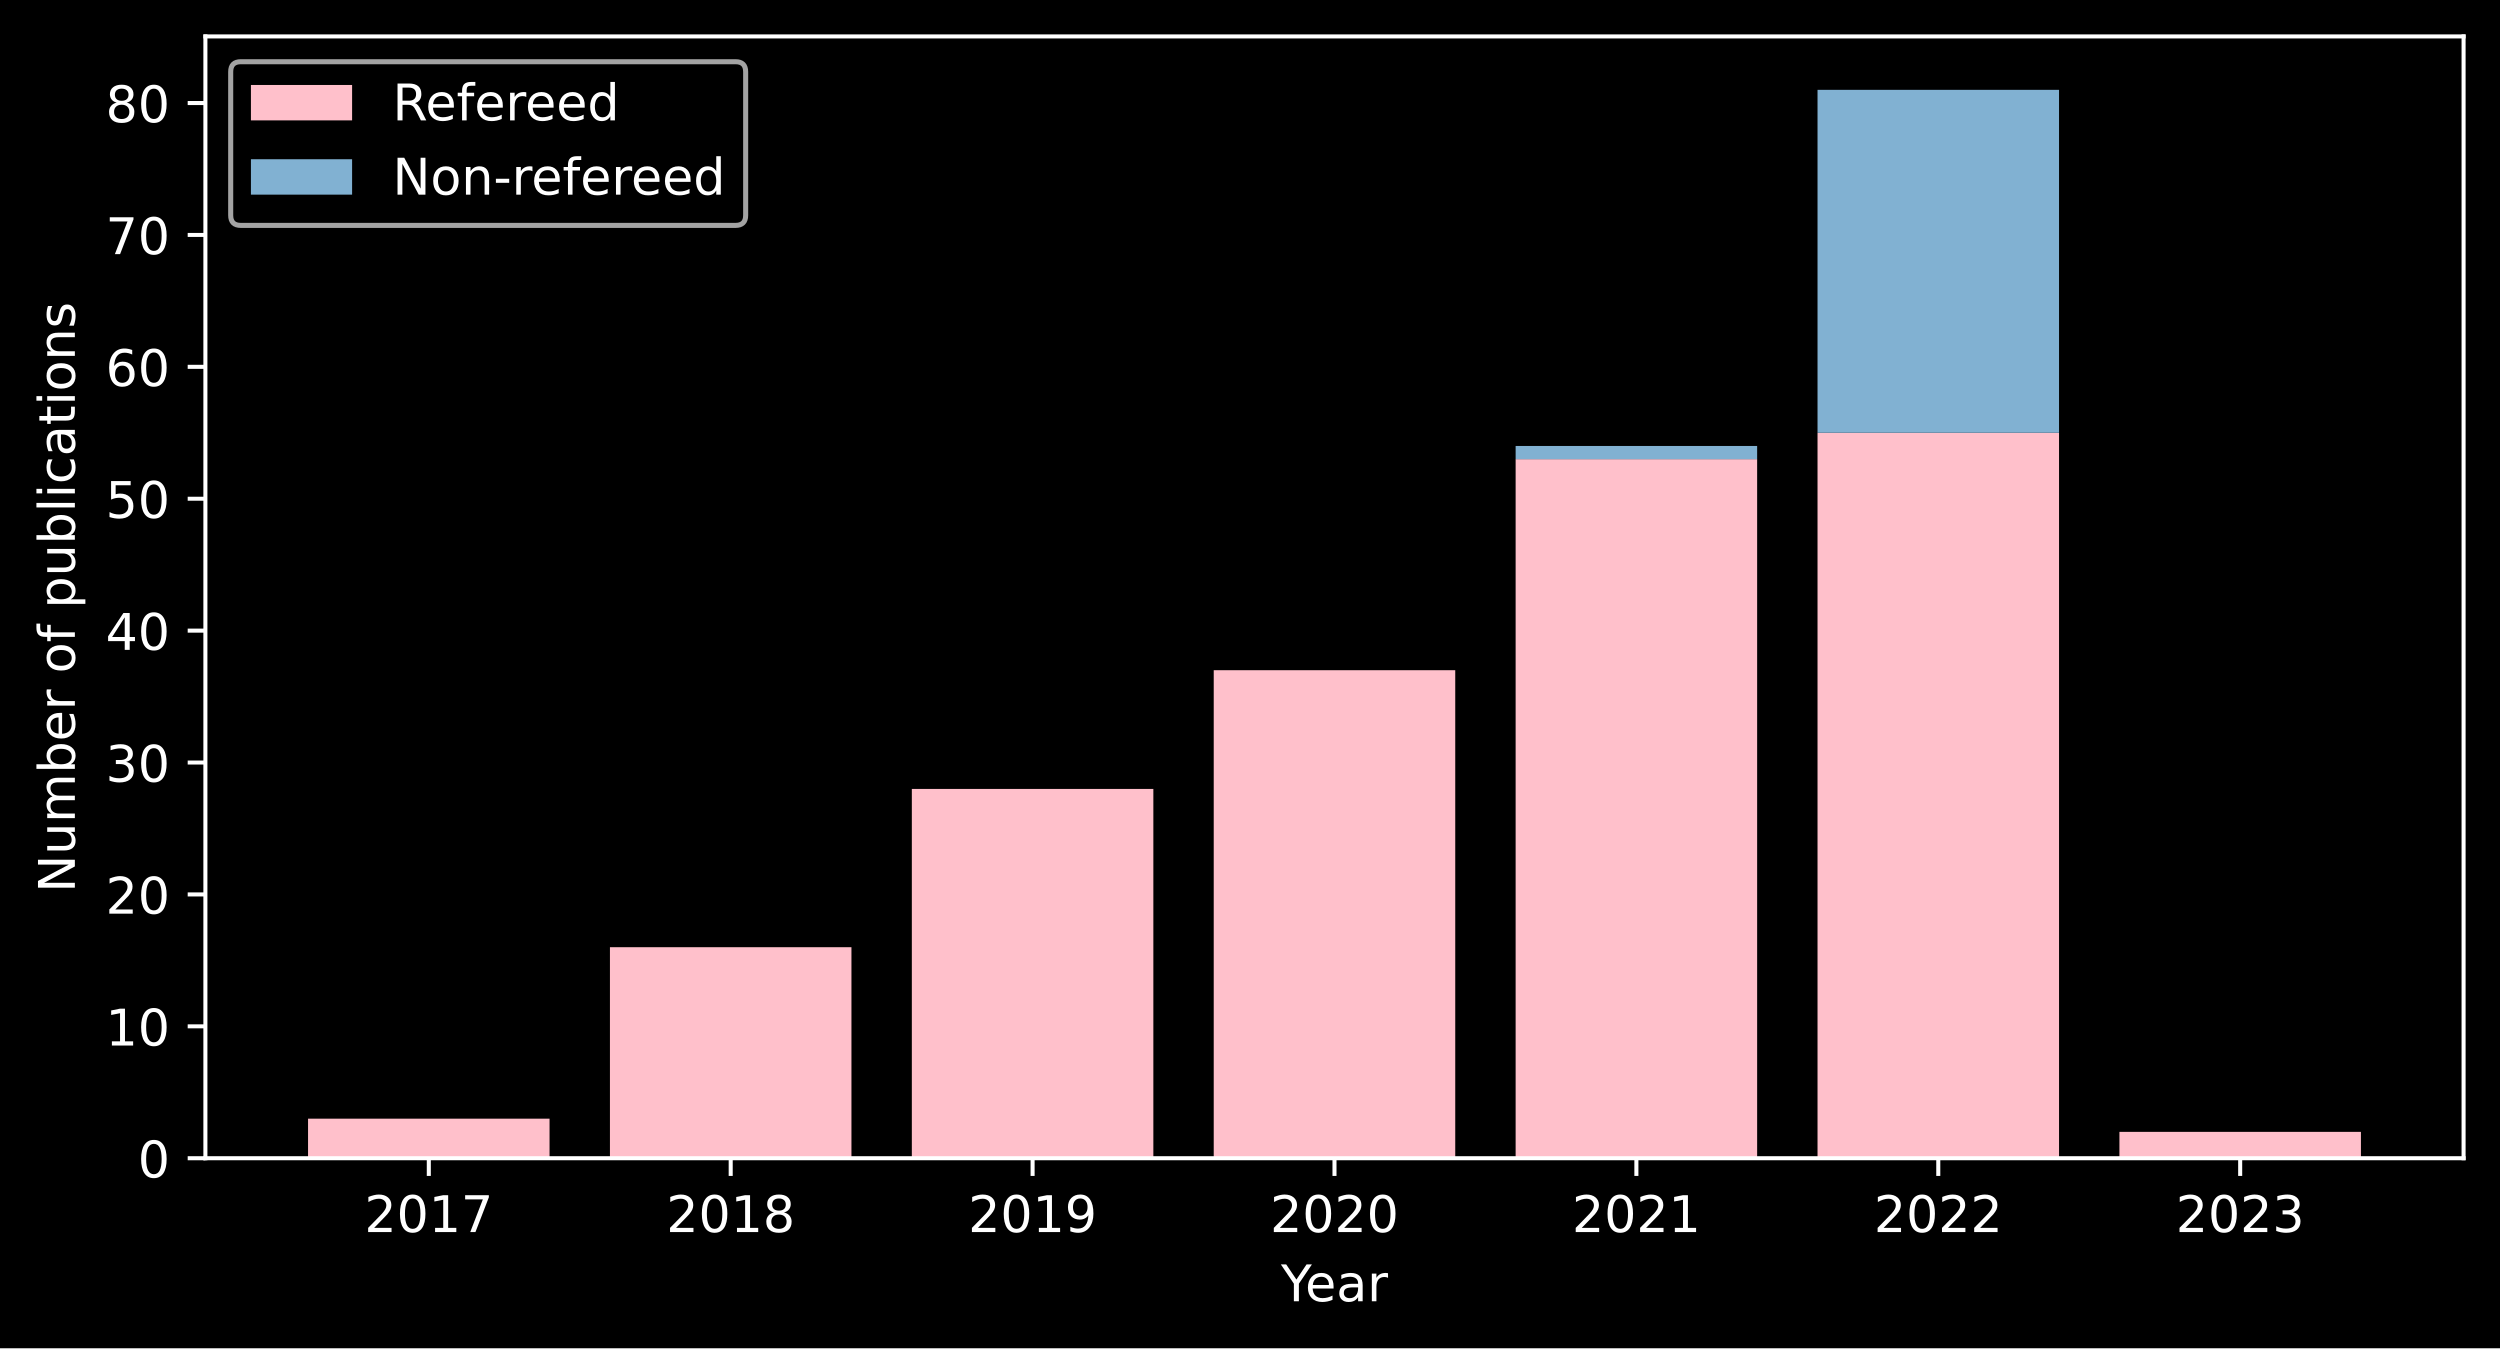
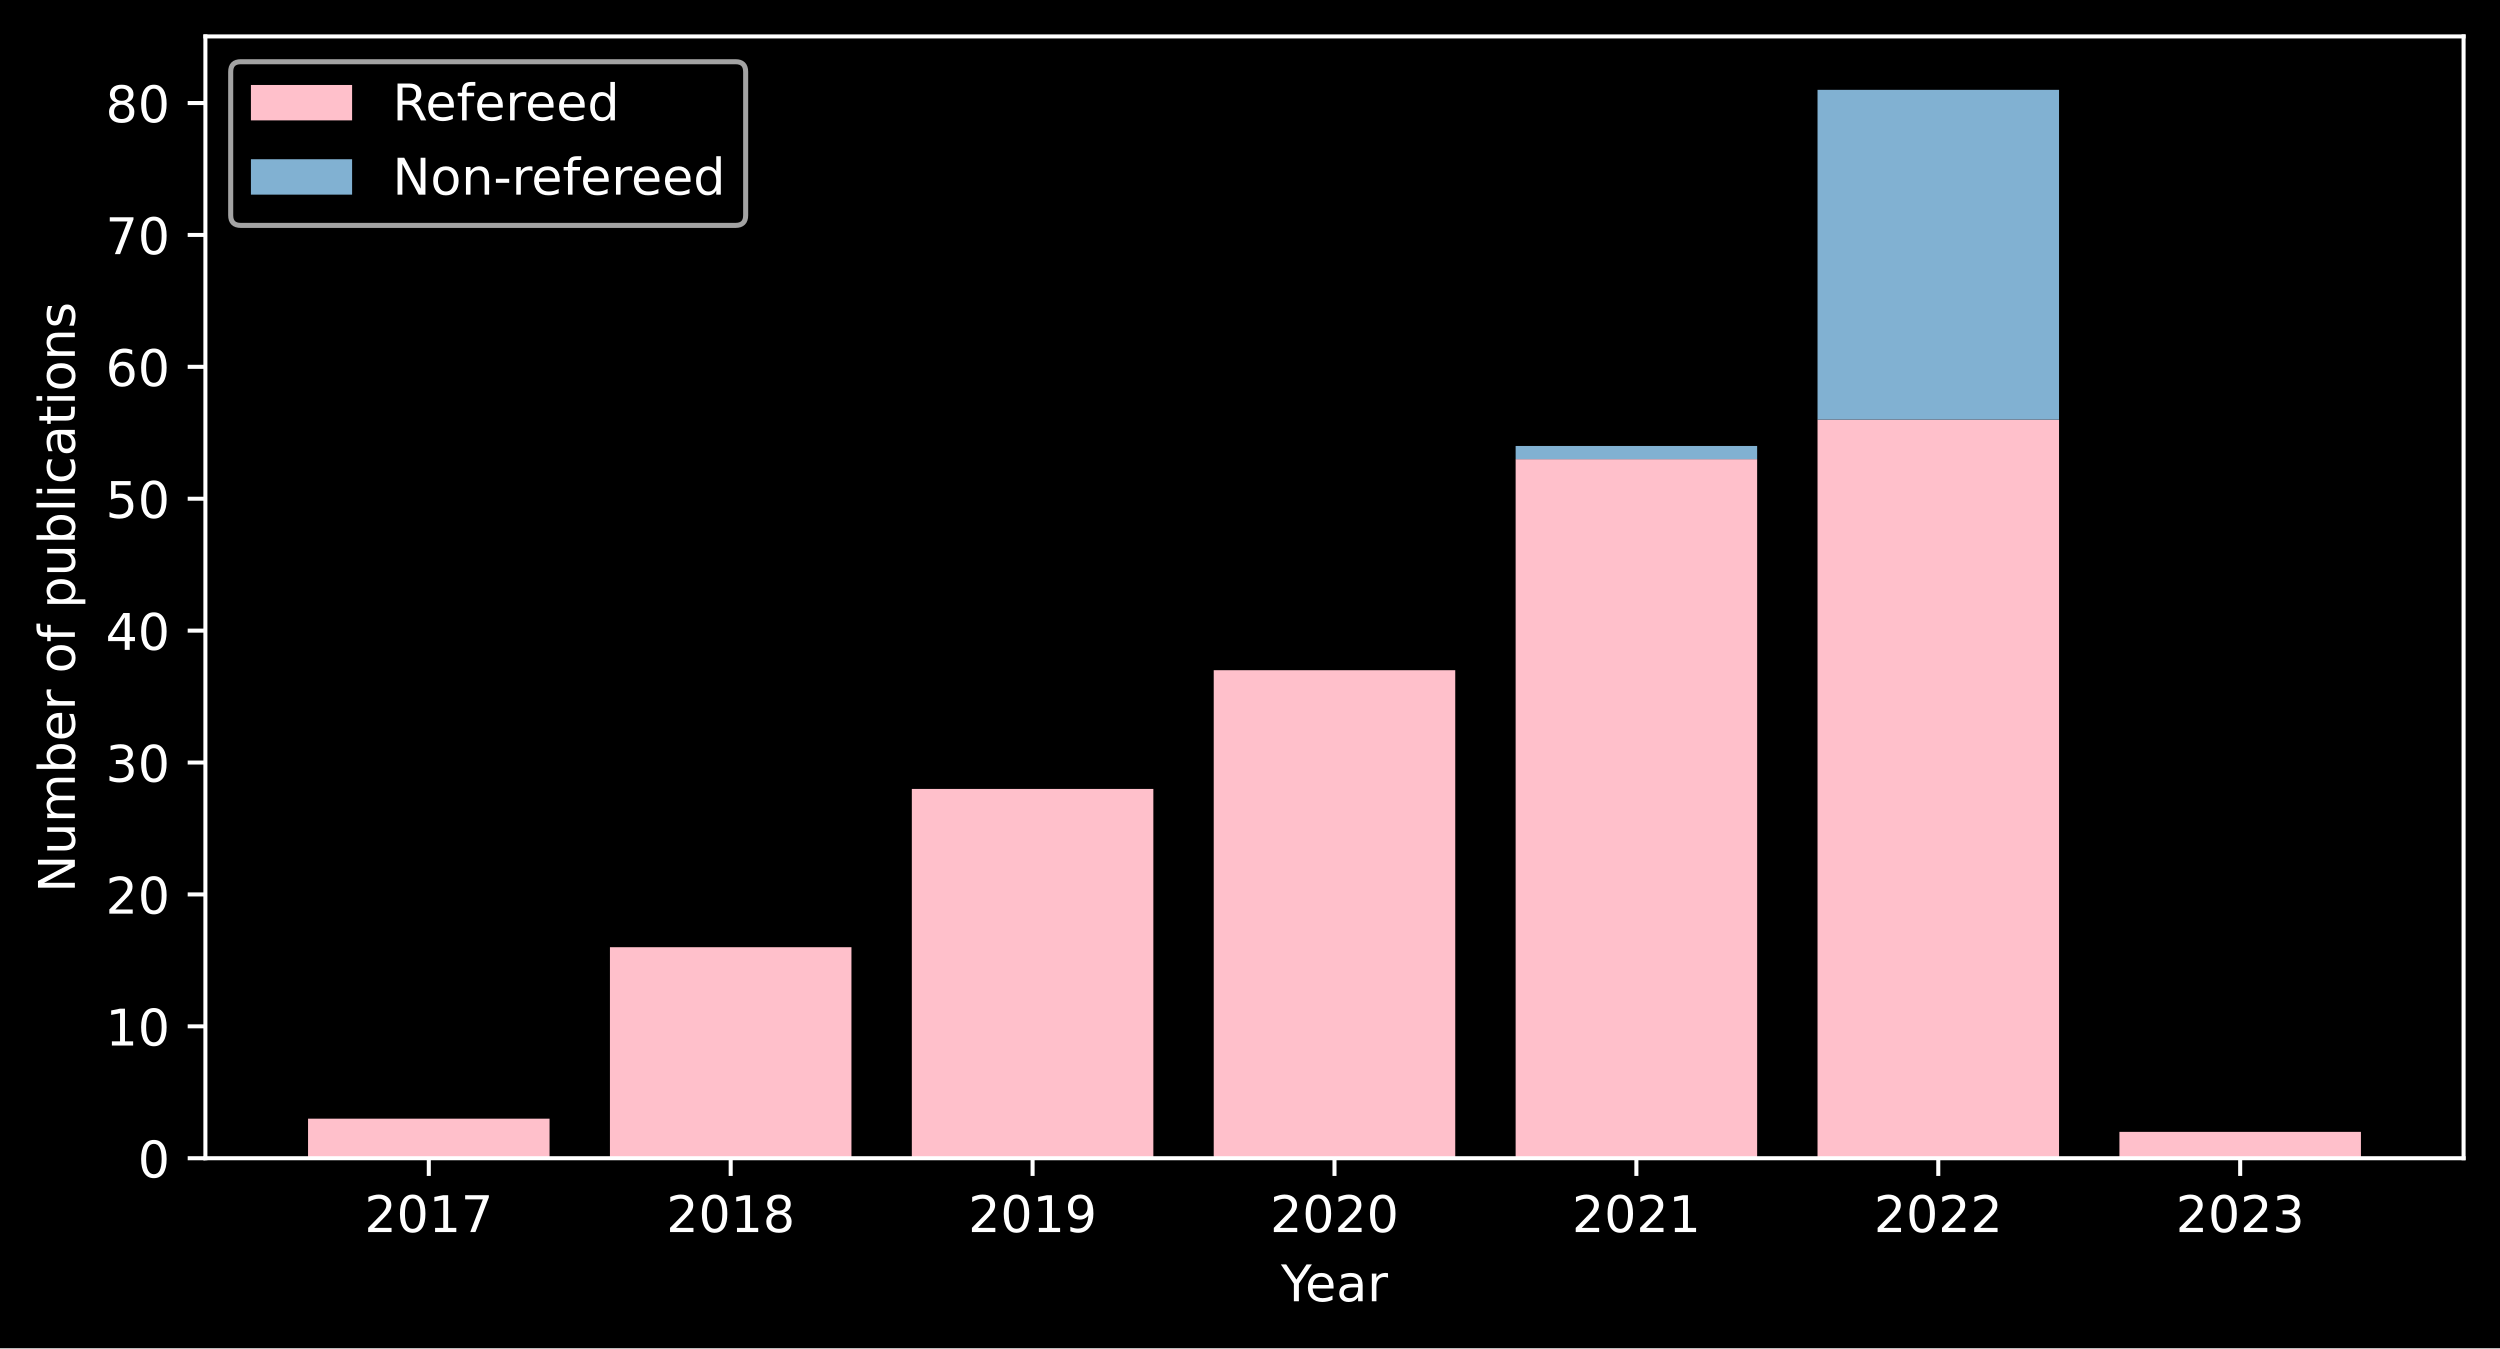
<svg xmlns="http://www.w3.org/2000/svg" xmlns:xlink="http://www.w3.org/1999/xlink" width="494.203pt" height="266.516pt" viewBox="0 0 494.203 266.516" version="1.1">
  <defs>
    <style type="text/css">*{stroke-linejoin: round; stroke-linecap: butt}</style>
  </defs>
  <g id="figure_1">
    <g id="patch_1">
      <path d="M 0 266.516  L 494.203 266.516  L 494.203 0  L 0 0  z " />
    </g>
    <g id="axes_1">
      <g id="patch_2">
        <path d="M 40.603 228.96  L 487.003 228.96  L 487.003 7.2  L 40.603 7.2  z " />
      </g>
      <g id="patch_3">
-         <path d="M 418.969 228.96  L 466.712 228.96  L 466.712 223.745  L 418.969 223.745  z " clip-path="url(#pea9902e51a)" style="fill: #ffc0cb" />
+         <path d="M 418.969 228.96  L 466.712 228.96  L 466.712 223.745  L 418.969 223.745  z " clip-path="url(#p538fa341fb)" style="fill: #ffc0cb" />
      </g>
      <g id="patch_4">
-         <path d="M 359.29 228.96  L 407.033 228.96  L 407.033 85.553  L 359.29 85.553  z " clip-path="url(#pea9902e51a)" style="fill: #ffc0cb" />
+         <path d="M 359.29 228.96  L 407.033 228.96  L 407.033 82.945  L 359.29 82.945  z " clip-path="url(#p538fa341fb)" style="fill: #ffc0cb" />
      </g>
      <g id="patch_5">
-         <path d="M 299.611 228.96  L 347.354 228.96  L 347.354 90.767  L 299.611 90.767  z " clip-path="url(#pea9902e51a)" style="fill: #ffc0cb" />
+         <path d="M 299.611 228.96  L 347.354 228.96  L 347.354 90.767  L 299.611 90.767  z " clip-path="url(#p538fa341fb)" style="fill: #ffc0cb" />
      </g>
      <g id="patch_6">
-         <path d="M 239.931 228.96  L 287.675 228.96  L 287.675 132.486  L 239.931 132.486  z " clip-path="url(#pea9902e51a)" style="fill: #ffc0cb" />
+         <path d="M 239.931 228.96  L 287.675 228.96  L 287.675 132.486  L 239.931 132.486  z " clip-path="url(#p538fa341fb)" style="fill: #ffc0cb" />
      </g>
      <g id="patch_7">
-         <path d="M 180.252 228.96  L 227.996 228.96  L 227.996 155.953  L 180.252 155.953  z " clip-path="url(#pea9902e51a)" style="fill: #ffc0cb" />
+         <path d="M 180.252 228.96  L 227.996 228.96  L 227.996 155.953  L 180.252 155.953  z " clip-path="url(#p538fa341fb)" style="fill: #ffc0cb" />
      </g>
      <g id="patch_8">
-         <path d="M 120.573 228.96  L 168.316 228.96  L 168.316 187.241  L 120.573 187.241  z " clip-path="url(#pea9902e51a)" style="fill: #ffc0cb" />
+         <path d="M 120.573 228.96  L 168.316 228.96  L 168.316 187.241  L 120.573 187.241  z " clip-path="url(#p538fa341fb)" style="fill: #ffc0cb" />
      </g>
      <g id="patch_9">
-         <path d="M 60.894 228.96  L 108.637 228.96  L 108.637 221.138  L 60.894 221.138  z " clip-path="url(#pea9902e51a)" style="fill: #ffc0cb" />
+         <path d="M 60.894 228.96  L 108.637 228.96  L 108.637 221.138  L 60.894 221.138  z " clip-path="url(#p538fa341fb)" style="fill: #ffc0cb" />
      </g>
      <g id="patch_10">
-         <path d="M 418.969 223.745  L 466.712 223.745  L 466.712 223.745  L 418.969 223.745  z " clip-path="url(#pea9902e51a)" style="fill: #81b1d2" />
+         <path d="M 418.969 223.745  L 466.712 223.745  L 466.712 223.745  L 418.969 223.745  z " clip-path="url(#p538fa341fb)" style="fill: #81b1d2" />
      </g>
      <g id="patch_11">
-         <path d="M 359.29 85.553  L 407.033 85.553  L 407.033 17.76  L 359.29 17.76  z " clip-path="url(#pea9902e51a)" style="fill: #81b1d2" />
+         <path d="M 359.29 82.945  L 407.033 82.945  L 407.033 17.76  L 359.29 17.76  z " clip-path="url(#p538fa341fb)" style="fill: #81b1d2" />
      </g>
      <g id="patch_12">
-         <path d="M 299.611 90.767  L 347.354 90.767  L 347.354 88.16  L 299.611 88.16  z " clip-path="url(#pea9902e51a)" style="fill: #81b1d2" />
+         <path d="M 299.611 90.767  L 347.354 90.767  L 347.354 88.16  L 299.611 88.16  z " clip-path="url(#p538fa341fb)" style="fill: #81b1d2" />
      </g>
      <g id="patch_13">
-         <path d="M 239.931 132.486  L 287.675 132.486  L 287.675 132.486  L 239.931 132.486  z " clip-path="url(#pea9902e51a)" style="fill: #81b1d2" />
+         <path d="M 239.931 132.486  L 287.675 132.486  L 287.675 132.486  L 239.931 132.486  z " clip-path="url(#p538fa341fb)" style="fill: #81b1d2" />
      </g>
      <g id="patch_14">
-         <path d="M 180.252 155.953  L 227.996 155.953  L 227.996 155.953  L 180.252 155.953  z " clip-path="url(#pea9902e51a)" style="fill: #81b1d2" />
+         <path d="M 180.252 155.953  L 227.996 155.953  L 227.996 155.953  L 180.252 155.953  z " clip-path="url(#p538fa341fb)" style="fill: #81b1d2" />
      </g>
      <g id="patch_15">
-         <path d="M 120.573 187.241  L 168.316 187.241  L 168.316 187.241  L 120.573 187.241  z " clip-path="url(#pea9902e51a)" style="fill: #81b1d2" />
+         <path d="M 120.573 187.241  L 168.316 187.241  L 168.316 187.241  L 120.573 187.241  z " clip-path="url(#p538fa341fb)" style="fill: #81b1d2" />
      </g>
      <g id="patch_16">
-         <path d="M 60.894 221.138  L 108.637 221.138  L 108.637 221.138  L 60.894 221.138  z " clip-path="url(#pea9902e51a)" style="fill: #81b1d2" />
+         <path d="M 60.894 221.138  L 108.637 221.138  L 108.637 221.138  L 60.894 221.138  z " clip-path="url(#p538fa341fb)" style="fill: #81b1d2" />
      </g>
      <g id="matplotlib.axis_1">
        <g id="xtick_1">
          <g id="line2d_1">
            <defs>
-               <path id="mae01927644" d="M 0 0  L 0 3.5  " style="stroke: #ffffff; stroke-width: 0.8" />
-             </defs>
-             <g>
-               <use xlink:href="#mae01927644" x="442.841" y="228.96" style="fill: #ffffff; stroke: #ffffff; stroke-width: 0.8" />
+               <path id="m6d3c8de618" d="M 0 0  L 0 3.5  " style="stroke: #ffffff; stroke-width: 0.8" />
+             </defs>
+             <g>
+               <use xlink:href="#m6d3c8de618" x="442.841" y="228.96" style="fill: #ffffff; stroke: #ffffff; stroke-width: 0.8" />
            </g>
          </g>
          <g id="text_1">
            <g style="fill: #ffffff" transform="translate(430.1156 243.5584) scale(0.1 -0.1)">
              <defs>
                <path id="DejaVuSans-32" d="M 1228 531  L 3431 531  L 3431 0  L 469 0  L 469 531  Q 828 903 1448 1529  Q 2069 2156 2228 2338  Q 2531 2678 2651 2914  Q 2772 3150 2772 3378  Q 2772 3750 2511 3984  Q 2250 4219 1831 4219  Q 1534 4219 1204 4116  Q 875 4013 500 3803  L 500 4441  Q 881 4594 1212 4672  Q 1544 4750 1819 4750  Q 2544 4750 2975 4387  Q 3406 4025 3406 3419  Q 3406 3131 3298 2873  Q 3191 2616 2906 2266  Q 2828 2175 2409 1742  Q 1991 1309 1228 531  z " transform="scale(0.015625)" />
                <path id="DejaVuSans-30" d="M 2034 4250  Q 1547 4250 1301 3770  Q 1056 3291 1056 2328  Q 1056 1369 1301 889  Q 1547 409 2034 409  Q 2525 409 2770 889  Q 3016 1369 3016 2328  Q 3016 3291 2770 3770  Q 2525 4250 2034 4250  z M 2034 4750  Q 2819 4750 3233 4129  Q 3647 3509 3647 2328  Q 3647 1150 3233 529  Q 2819 -91 2034 -91  Q 1250 -91 836 529  Q 422 1150 422 2328  Q 422 3509 836 4129  Q 1250 4750 2034 4750  z " transform="scale(0.015625)" />
                <path id="DejaVuSans-33" d="M 2597 2516  Q 3050 2419 3304 2112  Q 3559 1806 3559 1356  Q 3559 666 3084 287  Q 2609 -91 1734 -91  Q 1441 -91 1130 -33  Q 819 25 488 141  L 488 750  Q 750 597 1062 519  Q 1375 441 1716 441  Q 2309 441 2620 675  Q 2931 909 2931 1356  Q 2931 1769 2642 2001  Q 2353 2234 1838 2234  L 1294 2234  L 1294 2753  L 1863 2753  Q 2328 2753 2575 2939  Q 2822 3125 2822 3475  Q 2822 3834 2567 4026  Q 2313 4219 1838 4219  Q 1578 4219 1281 4162  Q 984 4106 628 3988  L 628 4550  Q 988 4650 1302 4700  Q 1616 4750 1894 4750  Q 2613 4750 3031 4423  Q 3450 4097 3450 3541  Q 3450 3153 3228 2886  Q 3006 2619 2597 2516  z " transform="scale(0.015625)" />
              </defs>
              <use xlink:href="#DejaVuSans-32" />
              <use xlink:href="#DejaVuSans-30" x="63.623" />
              <use xlink:href="#DejaVuSans-32" x="127.246" />
              <use xlink:href="#DejaVuSans-33" x="190.869" />
            </g>
          </g>
        </g>
        <g id="xtick_2">
          <g id="line2d_2">
            <g>
-               <use xlink:href="#mae01927644" x="383.161" y="228.96" style="fill: #ffffff; stroke: #ffffff; stroke-width: 0.8" />
+               <use xlink:href="#m6d3c8de618" x="383.161" y="228.96" style="fill: #ffffff; stroke: #ffffff; stroke-width: 0.8" />
            </g>
          </g>
          <g id="text_2">
            <g style="fill: #ffffff" transform="translate(370.4364 243.5584) scale(0.1 -0.1)">
              <use xlink:href="#DejaVuSans-32" />
              <use xlink:href="#DejaVuSans-30" x="63.623" />
              <use xlink:href="#DejaVuSans-32" x="127.246" />
              <use xlink:href="#DejaVuSans-32" x="190.869" />
            </g>
          </g>
        </g>
        <g id="xtick_3">
          <g id="line2d_3">
            <g>
-               <use xlink:href="#mae01927644" x="323.482" y="228.96" style="fill: #ffffff; stroke: #ffffff; stroke-width: 0.8" />
+               <use xlink:href="#m6d3c8de618" x="323.482" y="228.96" style="fill: #ffffff; stroke: #ffffff; stroke-width: 0.8" />
            </g>
          </g>
          <g id="text_3">
            <g style="fill: #ffffff" transform="translate(310.7573 243.5584) scale(0.1 -0.1)">
              <defs>
                <path id="DejaVuSans-31" d="M 794 531  L 1825 531  L 1825 4091  L 703 3866  L 703 4441  L 1819 4666  L 2450 4666  L 2450 531  L 3481 531  L 3481 0  L 794 0  L 794 531  z " transform="scale(0.015625)" />
              </defs>
              <use xlink:href="#DejaVuSans-32" />
              <use xlink:href="#DejaVuSans-30" x="63.623" />
              <use xlink:href="#DejaVuSans-32" x="127.246" />
              <use xlink:href="#DejaVuSans-31" x="190.869" />
            </g>
          </g>
        </g>
        <g id="xtick_4">
          <g id="line2d_4">
            <g>
-               <use xlink:href="#mae01927644" x="263.803" y="228.96" style="fill: #ffffff; stroke: #ffffff; stroke-width: 0.8" />
+               <use xlink:href="#m6d3c8de618" x="263.803" y="228.96" style="fill: #ffffff; stroke: #ffffff; stroke-width: 0.8" />
            </g>
          </g>
          <g id="text_4">
            <g style="fill: #ffffff" transform="translate(251.0781 243.5584) scale(0.1 -0.1)">
              <use xlink:href="#DejaVuSans-32" />
              <use xlink:href="#DejaVuSans-30" x="63.623" />
              <use xlink:href="#DejaVuSans-32" x="127.246" />
              <use xlink:href="#DejaVuSans-30" x="190.869" />
            </g>
          </g>
        </g>
        <g id="xtick_5">
          <g id="line2d_5">
            <g>
-               <use xlink:href="#mae01927644" x="204.124" y="228.96" style="fill: #ffffff; stroke: #ffffff; stroke-width: 0.8" />
+               <use xlink:href="#m6d3c8de618" x="204.124" y="228.96" style="fill: #ffffff; stroke: #ffffff; stroke-width: 0.8" />
            </g>
          </g>
          <g id="text_5">
            <g style="fill: #ffffff" transform="translate(191.399 243.5584) scale(0.1 -0.1)">
              <defs>
                <path id="DejaVuSans-39" d="M 703 97  L 703 672  Q 941 559 1184 500  Q 1428 441 1663 441  Q 2288 441 2617 861  Q 2947 1281 2994 2138  Q 2813 1869 2534 1725  Q 2256 1581 1919 1581  Q 1219 1581 811 2004  Q 403 2428 403 3163  Q 403 3881 828 4315  Q 1253 4750 1959 4750  Q 2769 4750 3195 4129  Q 3622 3509 3622 2328  Q 3622 1225 3098 567  Q 2575 -91 1691 -91  Q 1453 -91 1209 -44  Q 966 3 703 97  z M 1959 2075  Q 2384 2075 2632 2365  Q 2881 2656 2881 3163  Q 2881 3666 2632 3958  Q 2384 4250 1959 4250  Q 1534 4250 1286 3958  Q 1038 3666 1038 3163  Q 1038 2656 1286 2365  Q 1534 2075 1959 2075  z " transform="scale(0.015625)" />
              </defs>
              <use xlink:href="#DejaVuSans-32" />
              <use xlink:href="#DejaVuSans-30" x="63.623" />
              <use xlink:href="#DejaVuSans-31" x="127.246" />
              <use xlink:href="#DejaVuSans-39" x="190.869" />
            </g>
          </g>
        </g>
        <g id="xtick_6">
          <g id="line2d_6">
            <g>
-               <use xlink:href="#mae01927644" x="144.445" y="228.96" style="fill: #ffffff; stroke: #ffffff; stroke-width: 0.8" />
+               <use xlink:href="#m6d3c8de618" x="144.445" y="228.96" style="fill: #ffffff; stroke: #ffffff; stroke-width: 0.8" />
            </g>
          </g>
          <g id="text_6">
            <g style="fill: #ffffff" transform="translate(131.7198 243.5584) scale(0.1 -0.1)">
              <defs>
                <path id="DejaVuSans-38" d="M 2034 2216  Q 1584 2216 1326 1975  Q 1069 1734 1069 1313  Q 1069 891 1326 650  Q 1584 409 2034 409  Q 2484 409 2743 651  Q 3003 894 3003 1313  Q 3003 1734 2745 1975  Q 2488 2216 2034 2216  z M 1403 2484  Q 997 2584 770 2862  Q 544 3141 544 3541  Q 544 4100 942 4425  Q 1341 4750 2034 4750  Q 2731 4750 3128 4425  Q 3525 4100 3525 3541  Q 3525 3141 3298 2862  Q 3072 2584 2669 2484  Q 3125 2378 3379 2068  Q 3634 1759 3634 1313  Q 3634 634 3220 271  Q 2806 -91 2034 -91  Q 1263 -91 848 271  Q 434 634 434 1313  Q 434 1759 690 2068  Q 947 2378 1403 2484  z M 1172 3481  Q 1172 3119 1398 2916  Q 1625 2713 2034 2713  Q 2441 2713 2670 2916  Q 2900 3119 2900 3481  Q 2900 3844 2670 4047  Q 2441 4250 2034 4250  Q 1625 4250 1398 4047  Q 1172 3844 1172 3481  z " transform="scale(0.015625)" />
              </defs>
              <use xlink:href="#DejaVuSans-32" />
              <use xlink:href="#DejaVuSans-30" x="63.623" />
              <use xlink:href="#DejaVuSans-31" x="127.246" />
              <use xlink:href="#DejaVuSans-38" x="190.869" />
            </g>
          </g>
        </g>
        <g id="xtick_7">
          <g id="line2d_7">
            <g>
-               <use xlink:href="#mae01927644" x="84.766" y="228.96" style="fill: #ffffff; stroke: #ffffff; stroke-width: 0.8" />
+               <use xlink:href="#m6d3c8de618" x="84.766" y="228.96" style="fill: #ffffff; stroke: #ffffff; stroke-width: 0.8" />
            </g>
          </g>
          <g id="text_7">
            <g style="fill: #ffffff" transform="translate(72.04069 243.5584) scale(0.1 -0.1)">
              <defs>
                <path id="DejaVuSans-37" d="M 525 4666  L 3525 4666  L 3525 4397  L 1831 0  L 1172 0  L 2766 4134  L 525 4134  L 525 4666  z " transform="scale(0.015625)" />
              </defs>
              <use xlink:href="#DejaVuSans-32" />
              <use xlink:href="#DejaVuSans-30" x="63.623" />
              <use xlink:href="#DejaVuSans-31" x="127.246" />
              <use xlink:href="#DejaVuSans-37" x="190.869" />
            </g>
          </g>
        </g>
        <g id="text_8">
          <g style="fill: #ffffff" transform="translate(253.2156 257.2366) scale(0.1 -0.1)">
            <defs>
              <path id="DejaVuSans-59" d="M -13 4666  L 666 4666  L 1959 2747  L 3244 4666  L 3922 4666  L 2272 2222  L 2272 0  L 1638 0  L 1638 2222  L -13 4666  z " transform="scale(0.015625)" />
              <path id="DejaVuSans-65" d="M 3597 1894  L 3597 1613  L 953 1613  Q 991 1019 1311 708  Q 1631 397 2203 397  Q 2534 397 2845 478  Q 3156 559 3463 722  L 3463 178  Q 3153 47 2828 -22  Q 2503 -91 2169 -91  Q 1331 -91 842 396  Q 353 884 353 1716  Q 353 2575 817 3079  Q 1281 3584 2069 3584  Q 2775 3584 3186 3129  Q 3597 2675 3597 1894  z M 3022 2063  Q 3016 2534 2758 2815  Q 2500 3097 2075 3097  Q 1594 3097 1305 2825  Q 1016 2553 972 2059  L 3022 2063  z " transform="scale(0.015625)" />
              <path id="DejaVuSans-61" d="M 2194 1759  Q 1497 1759 1228 1600  Q 959 1441 959 1056  Q 959 750 1161 570  Q 1363 391 1709 391  Q 2188 391 2477 730  Q 2766 1069 2766 1631  L 2766 1759  L 2194 1759  z M 3341 1997  L 3341 0  L 2766 0  L 2766 531  Q 2569 213 2275 61  Q 1981 -91 1556 -91  Q 1019 -91 701 211  Q 384 513 384 1019  Q 384 1609 779 1909  Q 1175 2209 1959 2209  L 2766 2209  L 2766 2266  Q 2766 2663 2505 2880  Q 2244 3097 1772 3097  Q 1472 3097 1187 3025  Q 903 2953 641 2809  L 641 3341  Q 956 3463 1253 3523  Q 1550 3584 1831 3584  Q 2591 3584 2966 3190  Q 3341 2797 3341 1997  z " transform="scale(0.015625)" />
              <path id="DejaVuSans-72" d="M 2631 2963  Q 2534 3019 2420 3045  Q 2306 3072 2169 3072  Q 1681 3072 1420 2755  Q 1159 2438 1159 1844  L 1159 0  L 581 0  L 581 3500  L 1159 3500  L 1159 2956  Q 1341 3275 1631 3429  Q 1922 3584 2338 3584  Q 2397 3584 2469 3576  Q 2541 3569 2628 3553  L 2631 2963  z " transform="scale(0.015625)" />
            </defs>
            <use xlink:href="#DejaVuSans-59" />
            <use xlink:href="#DejaVuSans-65" x="47.834" />
            <use xlink:href="#DejaVuSans-61" x="109.357" />
            <use xlink:href="#DejaVuSans-72" x="170.637" />
          </g>
        </g>
      </g>
      <g id="matplotlib.axis_2">
        <g id="ytick_1">
          <g id="line2d_8">
            <defs>
-               <path id="ma79dba0a30" d="M 0 0  L -3.5 0  " style="stroke: #ffffff; stroke-width: 0.8" />
-             </defs>
-             <g>
-               <use xlink:href="#ma79dba0a30" x="40.603" y="228.96" style="fill: #ffffff; stroke: #ffffff; stroke-width: 0.8" />
+               <path id="mf0d086629b" d="M 0 0  L -3.5 0  " style="stroke: #ffffff; stroke-width: 0.8" />
+             </defs>
+             <g>
+               <use xlink:href="#mf0d086629b" x="40.603" y="228.96" style="fill: #ffffff; stroke: #ffffff; stroke-width: 0.8" />
            </g>
          </g>
          <g id="text_9">
            <g style="fill: #ffffff" transform="translate(27.24063 232.7592) scale(0.1 -0.1)">
              <use xlink:href="#DejaVuSans-30" />
            </g>
          </g>
        </g>
        <g id="ytick_2">
          <g id="line2d_9">
            <g>
-               <use xlink:href="#ma79dba0a30" x="40.603" y="202.886" style="fill: #ffffff; stroke: #ffffff; stroke-width: 0.8" />
+               <use xlink:href="#mf0d086629b" x="40.603" y="202.886" style="fill: #ffffff; stroke: #ffffff; stroke-width: 0.8" />
            </g>
          </g>
          <g id="text_10">
            <g style="fill: #ffffff" transform="translate(20.87813 206.6851) scale(0.1 -0.1)">
              <use xlink:href="#DejaVuSans-31" />
              <use xlink:href="#DejaVuSans-30" x="63.623" />
            </g>
          </g>
        </g>
        <g id="ytick_3">
          <g id="line2d_10">
            <g>
-               <use xlink:href="#ma79dba0a30" x="40.603" y="176.812" style="fill: #ffffff; stroke: #ffffff; stroke-width: 0.8" />
+               <use xlink:href="#mf0d086629b" x="40.603" y="176.812" style="fill: #ffffff; stroke: #ffffff; stroke-width: 0.8" />
            </g>
          </g>
          <g id="text_11">
            <g style="fill: #ffffff" transform="translate(20.87813 180.6111) scale(0.1 -0.1)">
              <use xlink:href="#DejaVuSans-32" />
              <use xlink:href="#DejaVuSans-30" x="63.623" />
            </g>
          </g>
        </g>
        <g id="ytick_4">
          <g id="line2d_11">
            <g>
-               <use xlink:href="#ma79dba0a30" x="40.603" y="150.738" style="fill: #ffffff; stroke: #ffffff; stroke-width: 0.8" />
+               <use xlink:href="#mf0d086629b" x="40.603" y="150.738" style="fill: #ffffff; stroke: #ffffff; stroke-width: 0.8" />
            </g>
          </g>
          <g id="text_12">
            <g style="fill: #ffffff" transform="translate(20.87813 154.537) scale(0.1 -0.1)">
              <use xlink:href="#DejaVuSans-33" />
              <use xlink:href="#DejaVuSans-30" x="63.623" />
            </g>
          </g>
        </g>
        <g id="ytick_5">
          <g id="line2d_12">
            <g>
-               <use xlink:href="#ma79dba0a30" x="40.603" y="124.664" style="fill: #ffffff; stroke: #ffffff; stroke-width: 0.8" />
+               <use xlink:href="#mf0d086629b" x="40.603" y="124.664" style="fill: #ffffff; stroke: #ffffff; stroke-width: 0.8" />
            </g>
          </g>
          <g id="text_13">
            <g style="fill: #ffffff" transform="translate(20.87813 128.4629) scale(0.1 -0.1)">
              <defs>
                <path id="DejaVuSans-34" d="M 2419 4116  L 825 1625  L 2419 1625  L 2419 4116  z M 2253 4666  L 3047 4666  L 3047 1625  L 3713 1625  L 3713 1100  L 3047 1100  L 3047 0  L 2419 0  L 2419 1100  L 313 1100  L 313 1709  L 2253 4666  z " transform="scale(0.015625)" />
              </defs>
              <use xlink:href="#DejaVuSans-34" />
              <use xlink:href="#DejaVuSans-30" x="63.623" />
            </g>
          </g>
        </g>
        <g id="ytick_6">
          <g id="line2d_13">
            <g>
-               <use xlink:href="#ma79dba0a30" x="40.603" y="98.59" style="fill: #ffffff; stroke: #ffffff; stroke-width: 0.8" />
+               <use xlink:href="#mf0d086629b" x="40.603" y="98.59" style="fill: #ffffff; stroke: #ffffff; stroke-width: 0.8" />
            </g>
          </g>
          <g id="text_14">
            <g style="fill: #ffffff" transform="translate(20.87813 102.3888) scale(0.1 -0.1)">
              <defs>
                <path id="DejaVuSans-35" d="M 691 4666  L 3169 4666  L 3169 4134  L 1269 4134  L 1269 2991  Q 1406 3038 1543 3061  Q 1681 3084 1819 3084  Q 2600 3084 3056 2656  Q 3513 2228 3513 1497  Q 3513 744 3044 326  Q 2575 -91 1722 -91  Q 1428 -91 1123 -41  Q 819 9 494 109  L 494 744  Q 775 591 1075 516  Q 1375 441 1709 441  Q 2250 441 2565 725  Q 2881 1009 2881 1497  Q 2881 1984 2565 2268  Q 2250 2553 1709 2553  Q 1456 2553 1204 2497  Q 953 2441 691 2322  L 691 4666  z " transform="scale(0.015625)" />
              </defs>
              <use xlink:href="#DejaVuSans-35" />
              <use xlink:href="#DejaVuSans-30" x="63.623" />
            </g>
          </g>
        </g>
        <g id="ytick_7">
          <g id="line2d_14">
            <g>
-               <use xlink:href="#ma79dba0a30" x="40.603" y="72.516" style="fill: #ffffff; stroke: #ffffff; stroke-width: 0.8" />
+               <use xlink:href="#mf0d086629b" x="40.603" y="72.516" style="fill: #ffffff; stroke: #ffffff; stroke-width: 0.8" />
            </g>
          </g>
          <g id="text_15">
            <g style="fill: #ffffff" transform="translate(20.87813 76.31477) scale(0.1 -0.1)">
              <defs>
                <path id="DejaVuSans-36" d="M 2113 2584  Q 1688 2584 1439 2293  Q 1191 2003 1191 1497  Q 1191 994 1439 701  Q 1688 409 2113 409  Q 2538 409 2786 701  Q 3034 994 3034 1497  Q 3034 2003 2786 2293  Q 2538 2584 2113 2584  z M 3366 4563  L 3366 3988  Q 3128 4100 2886 4159  Q 2644 4219 2406 4219  Q 1781 4219 1451 3797  Q 1122 3375 1075 2522  Q 1259 2794 1537 2939  Q 1816 3084 2150 3084  Q 2853 3084 3261 2657  Q 3669 2231 3669 1497  Q 3669 778 3244 343  Q 2819 -91 2113 -91  Q 1303 -91 875 529  Q 447 1150 447 2328  Q 447 3434 972 4092  Q 1497 4750 2381 4750  Q 2619 4750 2861 4703  Q 3103 4656 3366 4563  z " transform="scale(0.015625)" />
              </defs>
              <use xlink:href="#DejaVuSans-36" />
              <use xlink:href="#DejaVuSans-30" x="63.623" />
            </g>
          </g>
        </g>
        <g id="ytick_8">
          <g id="line2d_15">
            <g>
-               <use xlink:href="#ma79dba0a30" x="40.603" y="46.441" style="fill: #ffffff; stroke: #ffffff; stroke-width: 0.8" />
+               <use xlink:href="#mf0d086629b" x="40.603" y="46.441" style="fill: #ffffff; stroke: #ffffff; stroke-width: 0.8" />
            </g>
          </g>
          <g id="text_16">
            <g style="fill: #ffffff" transform="translate(20.87813 50.2407) scale(0.1 -0.1)">
              <use xlink:href="#DejaVuSans-37" />
              <use xlink:href="#DejaVuSans-30" x="63.623" />
            </g>
          </g>
        </g>
        <g id="ytick_9">
          <g id="line2d_16">
            <g>
-               <use xlink:href="#ma79dba0a30" x="40.603" y="20.367" style="fill: #ffffff; stroke: #ffffff; stroke-width: 0.8" />
+               <use xlink:href="#mf0d086629b" x="40.603" y="20.367" style="fill: #ffffff; stroke: #ffffff; stroke-width: 0.8" />
            </g>
          </g>
          <g id="text_17">
            <g style="fill: #ffffff" transform="translate(20.87813 24.16663) scale(0.1 -0.1)">
              <use xlink:href="#DejaVuSans-38" />
              <use xlink:href="#DejaVuSans-30" x="63.623" />
            </g>
          </g>
        </g>
        <g id="text_18">
          <g style="fill: #ffffff" transform="translate(14.79844 176.4542) rotate(-90) scale(0.1 -0.1)">
            <defs>
              <path id="DejaVuSans-4e" d="M 628 4666  L 1478 4666  L 3547 763  L 3547 4666  L 4159 4666  L 4159 0  L 3309 0  L 1241 3903  L 1241 0  L 628 0  L 628 4666  z " transform="scale(0.015625)" />
              <path id="DejaVuSans-75" d="M 544 1381  L 544 3500  L 1119 3500  L 1119 1403  Q 1119 906 1312 657  Q 1506 409 1894 409  Q 2359 409 2629 706  Q 2900 1003 2900 1516  L 2900 3500  L 3475 3500  L 3475 0  L 2900 0  L 2900 538  Q 2691 219 2414 64  Q 2138 -91 1772 -91  Q 1169 -91 856 284  Q 544 659 544 1381  z M 1991 3584  L 1991 3584  z " transform="scale(0.015625)" />
              <path id="DejaVuSans-6d" d="M 3328 2828  Q 3544 3216 3844 3400  Q 4144 3584 4550 3584  Q 5097 3584 5394 3201  Q 5691 2819 5691 2113  L 5691 0  L 5113 0  L 5113 2094  Q 5113 2597 4934 2840  Q 4756 3084 4391 3084  Q 3944 3084 3684 2787  Q 3425 2491 3425 1978  L 3425 0  L 2847 0  L 2847 2094  Q 2847 2600 2669 2842  Q 2491 3084 2119 3084  Q 1678 3084 1418 2786  Q 1159 2488 1159 1978  L 1159 0  L 581 0  L 581 3500  L 1159 3500  L 1159 2956  Q 1356 3278 1631 3431  Q 1906 3584 2284 3584  Q 2666 3584 2933 3390  Q 3200 3197 3328 2828  z " transform="scale(0.015625)" />
              <path id="DejaVuSans-62" d="M 3116 1747  Q 3116 2381 2855 2742  Q 2594 3103 2138 3103  Q 1681 3103 1420 2742  Q 1159 2381 1159 1747  Q 1159 1113 1420 752  Q 1681 391 2138 391  Q 2594 391 2855 752  Q 3116 1113 3116 1747  z M 1159 2969  Q 1341 3281 1617 3432  Q 1894 3584 2278 3584  Q 2916 3584 3314 3078  Q 3713 2572 3713 1747  Q 3713 922 3314 415  Q 2916 -91 2278 -91  Q 1894 -91 1617 61  Q 1341 213 1159 525  L 1159 0  L 581 0  L 581 4863  L 1159 4863  L 1159 2969  z " transform="scale(0.015625)" />
              <path id="DejaVuSans-20" transform="scale(0.015625)" />
              <path id="DejaVuSans-6f" d="M 1959 3097  Q 1497 3097 1228 2736  Q 959 2375 959 1747  Q 959 1119 1226 758  Q 1494 397 1959 397  Q 2419 397 2687 759  Q 2956 1122 2956 1747  Q 2956 2369 2687 2733  Q 2419 3097 1959 3097  z M 1959 3584  Q 2709 3584 3137 3096  Q 3566 2609 3566 1747  Q 3566 888 3137 398  Q 2709 -91 1959 -91  Q 1206 -91 779 398  Q 353 888 353 1747  Q 353 2609 779 3096  Q 1206 3584 1959 3584  z " transform="scale(0.015625)" />
              <path id="DejaVuSans-66" d="M 2375 4863  L 2375 4384  L 1825 4384  Q 1516 4384 1395 4259  Q 1275 4134 1275 3809  L 1275 3500  L 2222 3500  L 2222 3053  L 1275 3053  L 1275 0  L 697 0  L 697 3053  L 147 3053  L 147 3500  L 697 3500  L 697 3744  Q 697 4328 969 4595  Q 1241 4863 1831 4863  L 2375 4863  z " transform="scale(0.015625)" />
              <path id="DejaVuSans-70" d="M 1159 525  L 1159 -1331  L 581 -1331  L 581 3500  L 1159 3500  L 1159 2969  Q 1341 3281 1617 3432  Q 1894 3584 2278 3584  Q 2916 3584 3314 3078  Q 3713 2572 3713 1747  Q 3713 922 3314 415  Q 2916 -91 2278 -91  Q 1894 -91 1617 61  Q 1341 213 1159 525  z M 3116 1747  Q 3116 2381 2855 2742  Q 2594 3103 2138 3103  Q 1681 3103 1420 2742  Q 1159 2381 1159 1747  Q 1159 1113 1420 752  Q 1681 391 2138 391  Q 2594 391 2855 752  Q 3116 1113 3116 1747  z " transform="scale(0.015625)" />
              <path id="DejaVuSans-6c" d="M 603 4863  L 1178 4863  L 1178 0  L 603 0  L 603 4863  z " transform="scale(0.015625)" />
              <path id="DejaVuSans-69" d="M 603 3500  L 1178 3500  L 1178 0  L 603 0  L 603 3500  z M 603 4863  L 1178 4863  L 1178 4134  L 603 4134  L 603 4863  z " transform="scale(0.015625)" />
              <path id="DejaVuSans-63" d="M 3122 3366  L 3122 2828  Q 2878 2963 2633 3030  Q 2388 3097 2138 3097  Q 1578 3097 1268 2742  Q 959 2388 959 1747  Q 959 1106 1268 751  Q 1578 397 2138 397  Q 2388 397 2633 464  Q 2878 531 3122 666  L 3122 134  Q 2881 22 2623 -34  Q 2366 -91 2075 -91  Q 1284 -91 818 406  Q 353 903 353 1747  Q 353 2603 823 3093  Q 1294 3584 2113 3584  Q 2378 3584 2631 3529  Q 2884 3475 3122 3366  z " transform="scale(0.015625)" />
              <path id="DejaVuSans-74" d="M 1172 4494  L 1172 3500  L 2356 3500  L 2356 3053  L 1172 3053  L 1172 1153  Q 1172 725 1289 603  Q 1406 481 1766 481  L 2356 481  L 2356 0  L 1766 0  Q 1100 0 847 248  Q 594 497 594 1153  L 594 3053  L 172 3053  L 172 3500  L 594 3500  L 594 4494  L 1172 4494  z " transform="scale(0.015625)" />
              <path id="DejaVuSans-6e" d="M 3513 2113  L 3513 0  L 2938 0  L 2938 2094  Q 2938 2591 2744 2837  Q 2550 3084 2163 3084  Q 1697 3084 1428 2787  Q 1159 2491 1159 1978  L 1159 0  L 581 0  L 581 3500  L 1159 3500  L 1159 2956  Q 1366 3272 1645 3428  Q 1925 3584 2291 3584  Q 2894 3584 3203 3211  Q 3513 2838 3513 2113  z " transform="scale(0.015625)" />
              <path id="DejaVuSans-73" d="M 2834 3397  L 2834 2853  Q 2591 2978 2328 3040  Q 2066 3103 1784 3103  Q 1356 3103 1142 2972  Q 928 2841 928 2578  Q 928 2378 1081 2264  Q 1234 2150 1697 2047  L 1894 2003  Q 2506 1872 2764 1633  Q 3022 1394 3022 966  Q 3022 478 2636 193  Q 2250 -91 1575 -91  Q 1294 -91 989 -36  Q 684 19 347 128  L 347 722  Q 666 556 975 473  Q 1284 391 1588 391  Q 1994 391 2212 530  Q 2431 669 2431 922  Q 2431 1156 2273 1281  Q 2116 1406 1581 1522  L 1381 1569  Q 847 1681 609 1914  Q 372 2147 372 2553  Q 372 3047 722 3315  Q 1072 3584 1716 3584  Q 2034 3584 2315 3537  Q 2597 3491 2834 3397  z " transform="scale(0.015625)" />
            </defs>
            <use xlink:href="#DejaVuSans-4e" />
            <use xlink:href="#DejaVuSans-75" x="74.805" />
            <use xlink:href="#DejaVuSans-6d" x="138.184" />
            <use xlink:href="#DejaVuSans-62" x="235.596" />
            <use xlink:href="#DejaVuSans-65" x="299.072" />
            <use xlink:href="#DejaVuSans-72" x="360.596" />
            <use xlink:href="#DejaVuSans-20" x="401.709" />
            <use xlink:href="#DejaVuSans-6f" x="433.496" />
            <use xlink:href="#DejaVuSans-66" x="494.678" />
            <use xlink:href="#DejaVuSans-20" x="529.883" />
            <use xlink:href="#DejaVuSans-70" x="561.67" />
            <use xlink:href="#DejaVuSans-75" x="625.146" />
            <use xlink:href="#DejaVuSans-62" x="688.525" />
            <use xlink:href="#DejaVuSans-6c" x="752.002" />
            <use xlink:href="#DejaVuSans-69" x="779.785" />
            <use xlink:href="#DejaVuSans-63" x="807.568" />
            <use xlink:href="#DejaVuSans-61" x="862.549" />
            <use xlink:href="#DejaVuSans-74" x="923.828" />
            <use xlink:href="#DejaVuSans-69" x="963.037" />
            <use xlink:href="#DejaVuSans-6f" x="990.82" />
            <use xlink:href="#DejaVuSans-6e" x="1052.002" />
            <use xlink:href="#DejaVuSans-73" x="1115.381" />
          </g>
        </g>
      </g>
      <g id="patch_17">
        <path d="M 40.603 228.96  L 40.603 7.2  " style="fill: none; stroke: #ffffff; stroke-width: 0.8; stroke-linejoin: miter; stroke-linecap: square" />
      </g>
      <g id="patch_18">
        <path d="M 487.003 228.96  L 487.003 7.2  " style="fill: none; stroke: #ffffff; stroke-width: 0.8; stroke-linejoin: miter; stroke-linecap: square" />
      </g>
      <g id="patch_19">
        <path d="M 40.603 228.96  L 487.003 228.96  " style="fill: none; stroke: #ffffff; stroke-width: 0.8; stroke-linejoin: miter; stroke-linecap: square" />
      </g>
      <g id="patch_20">
        <path d="M 40.603 7.2  L 487.003 7.2  " style="fill: none; stroke: #ffffff; stroke-width: 0.8; stroke-linejoin: miter; stroke-linecap: square" />
      </g>
      <g id="legend_1">
        <g id="patch_21">
          <path d="M 47.603 44.556  L 145.402 44.556  Q 147.402 44.556 147.402 42.556  L 147.402 14.2  Q 147.402 12.2 145.402 12.2  L 47.603 12.2  Q 45.603 12.2 45.603 14.2  L 45.603 42.556  Q 45.603 44.556 47.603 44.556  z " style="opacity: 0.8; stroke: #cccccc; stroke-linejoin: miter" />
        </g>
        <g id="patch_22">
          <path d="M 49.603 23.798  L 69.603 23.798  L 69.603 16.798  L 49.603 16.798  z " style="fill: #ffc0cb" />
        </g>
        <g id="text_19">
          <g style="fill: #ffffff" transform="translate(77.60313 23.79844) scale(0.1 -0.1)">
            <defs>
              <path id="DejaVuSans-52" d="M 2841 2188  Q 3044 2119 3236 1894  Q 3428 1669 3622 1275  L 4263 0  L 3584 0  L 2988 1197  Q 2756 1666 2539 1819  Q 2322 1972 1947 1972  L 1259 1972  L 1259 0  L 628 0  L 628 4666  L 2053 4666  Q 2853 4666 3247 4331  Q 3641 3997 3641 3322  Q 3641 2881 3436 2590  Q 3231 2300 2841 2188  z M 1259 4147  L 1259 2491  L 2053 2491  Q 2509 2491 2742 2702  Q 2975 2913 2975 3322  Q 2975 3731 2742 3939  Q 2509 4147 2053 4147  L 1259 4147  z " transform="scale(0.015625)" />
              <path id="DejaVuSans-64" d="M 2906 2969  L 2906 4863  L 3481 4863  L 3481 0  L 2906 0  L 2906 525  Q 2725 213 2448 61  Q 2172 -91 1784 -91  Q 1150 -91 751 415  Q 353 922 353 1747  Q 353 2572 751 3078  Q 1150 3584 1784 3584  Q 2172 3584 2448 3432  Q 2725 3281 2906 2969  z M 947 1747  Q 947 1113 1208 752  Q 1469 391 1925 391  Q 2381 391 2643 752  Q 2906 1113 2906 1747  Q 2906 2381 2643 2742  Q 2381 3103 1925 3103  Q 1469 3103 1208 2742  Q 947 2381 947 1747  z " transform="scale(0.015625)" />
            </defs>
            <use xlink:href="#DejaVuSans-52" />
            <use xlink:href="#DejaVuSans-65" x="64.982" />
            <use xlink:href="#DejaVuSans-66" x="126.506" />
            <use xlink:href="#DejaVuSans-65" x="161.711" />
            <use xlink:href="#DejaVuSans-72" x="223.234" />
            <use xlink:href="#DejaVuSans-65" x="262.098" />
            <use xlink:href="#DejaVuSans-65" x="323.621" />
            <use xlink:href="#DejaVuSans-64" x="385.145" />
          </g>
        </g>
        <g id="patch_23">
          <path d="M 49.603 38.477  L 69.603 38.477  L 69.603 31.477  L 49.603 31.477  z " style="fill: #81b1d2" />
        </g>
        <g id="text_20">
          <g style="fill: #ffffff" transform="translate(77.60313 38.47656) scale(0.1 -0.1)">
            <defs>
              <path id="DejaVuSans-2d" d="M 313 2009  L 1997 2009  L 1997 1497  L 313 1497  L 313 2009  z " transform="scale(0.015625)" />
            </defs>
            <use xlink:href="#DejaVuSans-4e" />
            <use xlink:href="#DejaVuSans-6f" x="74.805" />
            <use xlink:href="#DejaVuSans-6e" x="135.986" />
            <use xlink:href="#DejaVuSans-2d" x="199.365" />
            <use xlink:href="#DejaVuSans-72" x="235.449" />
            <use xlink:href="#DejaVuSans-65" x="274.312" />
            <use xlink:href="#DejaVuSans-66" x="335.836" />
            <use xlink:href="#DejaVuSans-65" x="371.041" />
            <use xlink:href="#DejaVuSans-72" x="432.564" />
            <use xlink:href="#DejaVuSans-65" x="471.428" />
            <use xlink:href="#DejaVuSans-65" x="532.951" />
            <use xlink:href="#DejaVuSans-64" x="594.475" />
          </g>
        </g>
      </g>
    </g>
  </g>
  <defs>
-     <clipPath id="pea9902e51a">
+     <clipPath id="p538fa341fb">
      <rect x="40.603" y="7.2" width="446.4" height="221.76" />
    </clipPath>
  </defs>
</svg>
